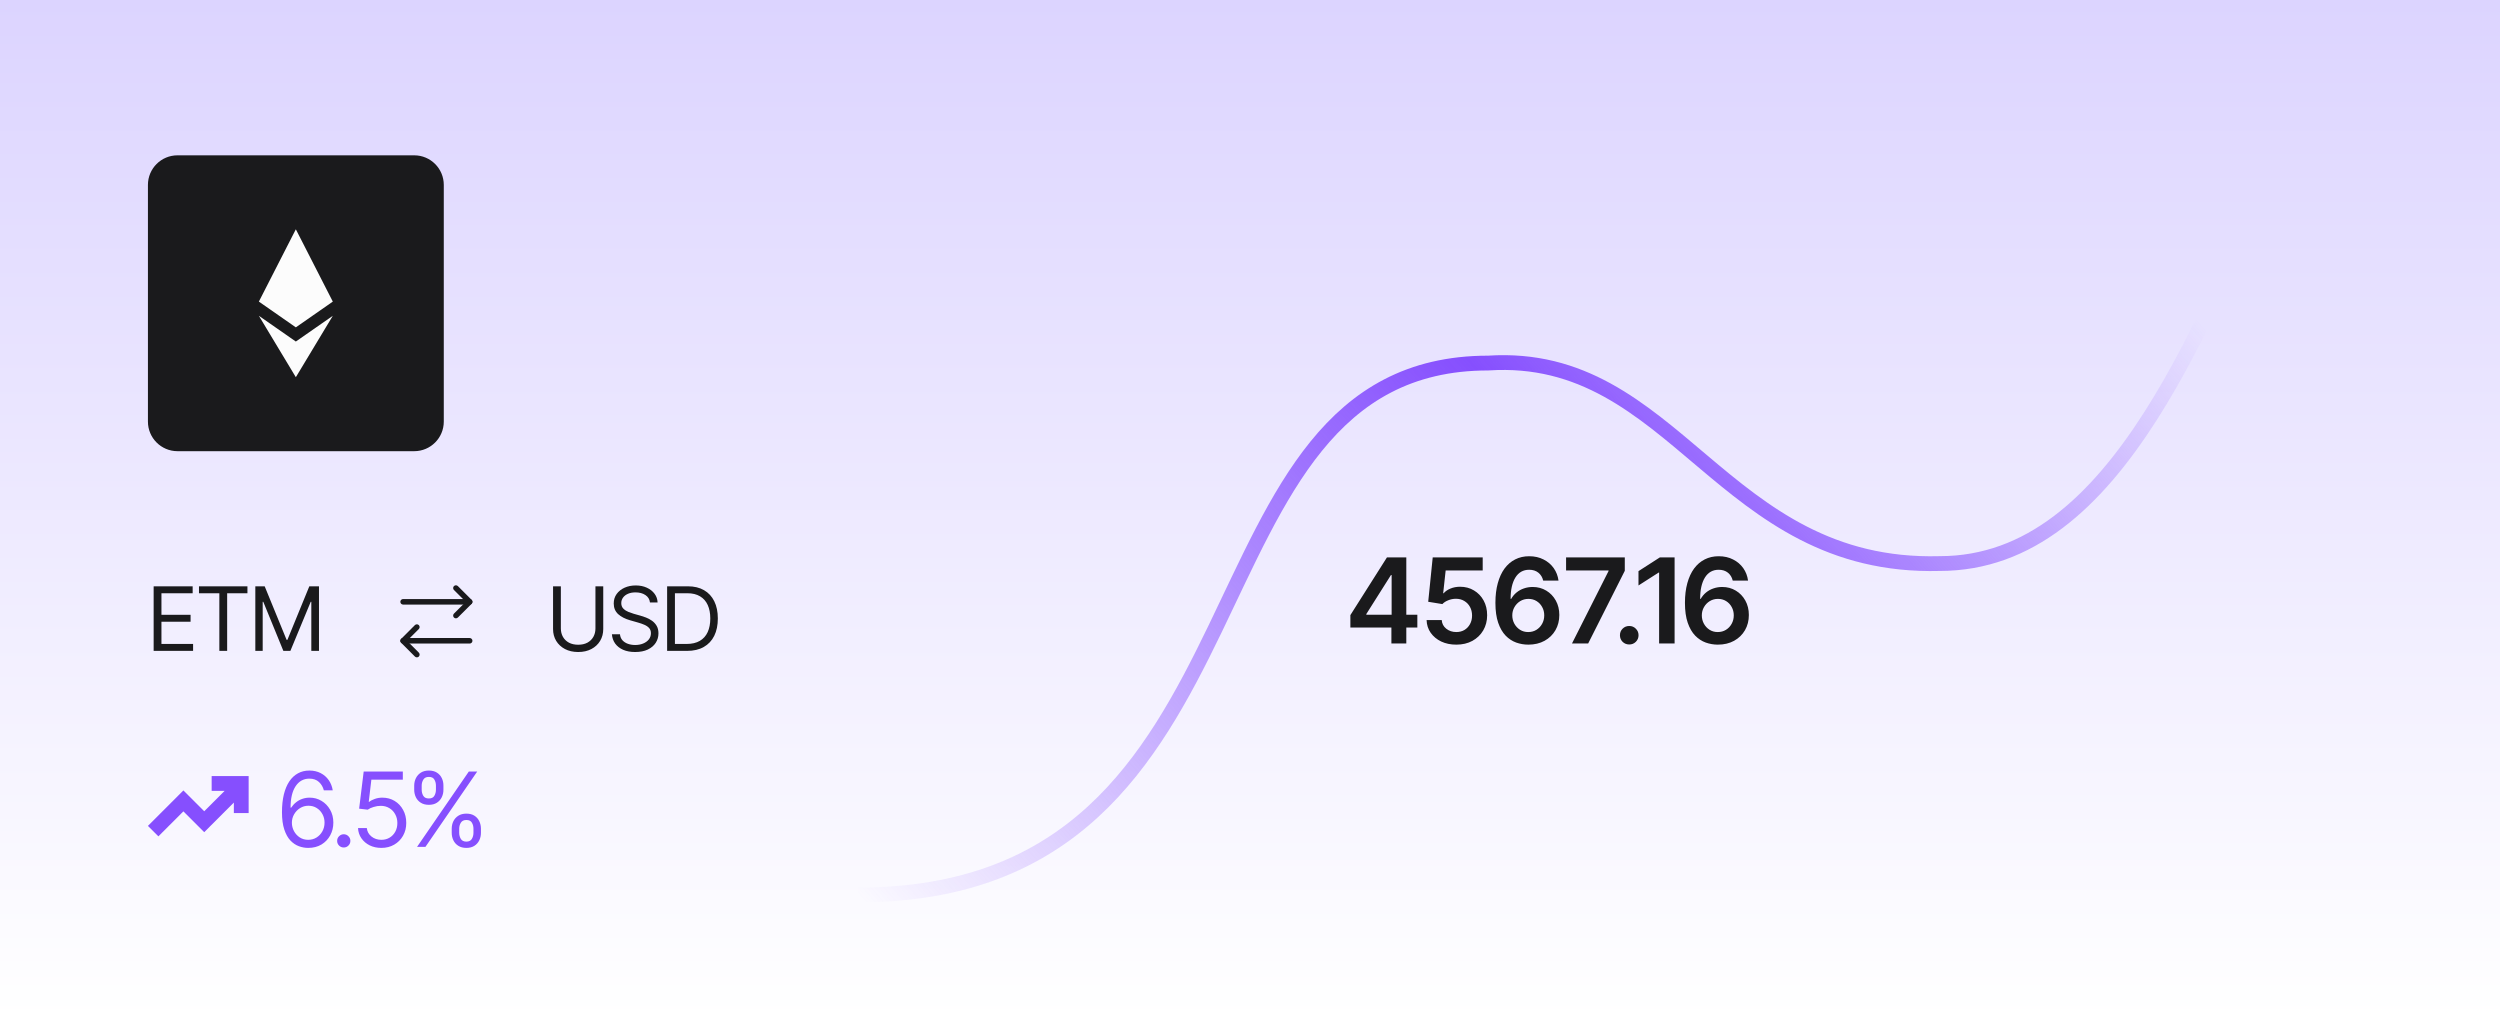
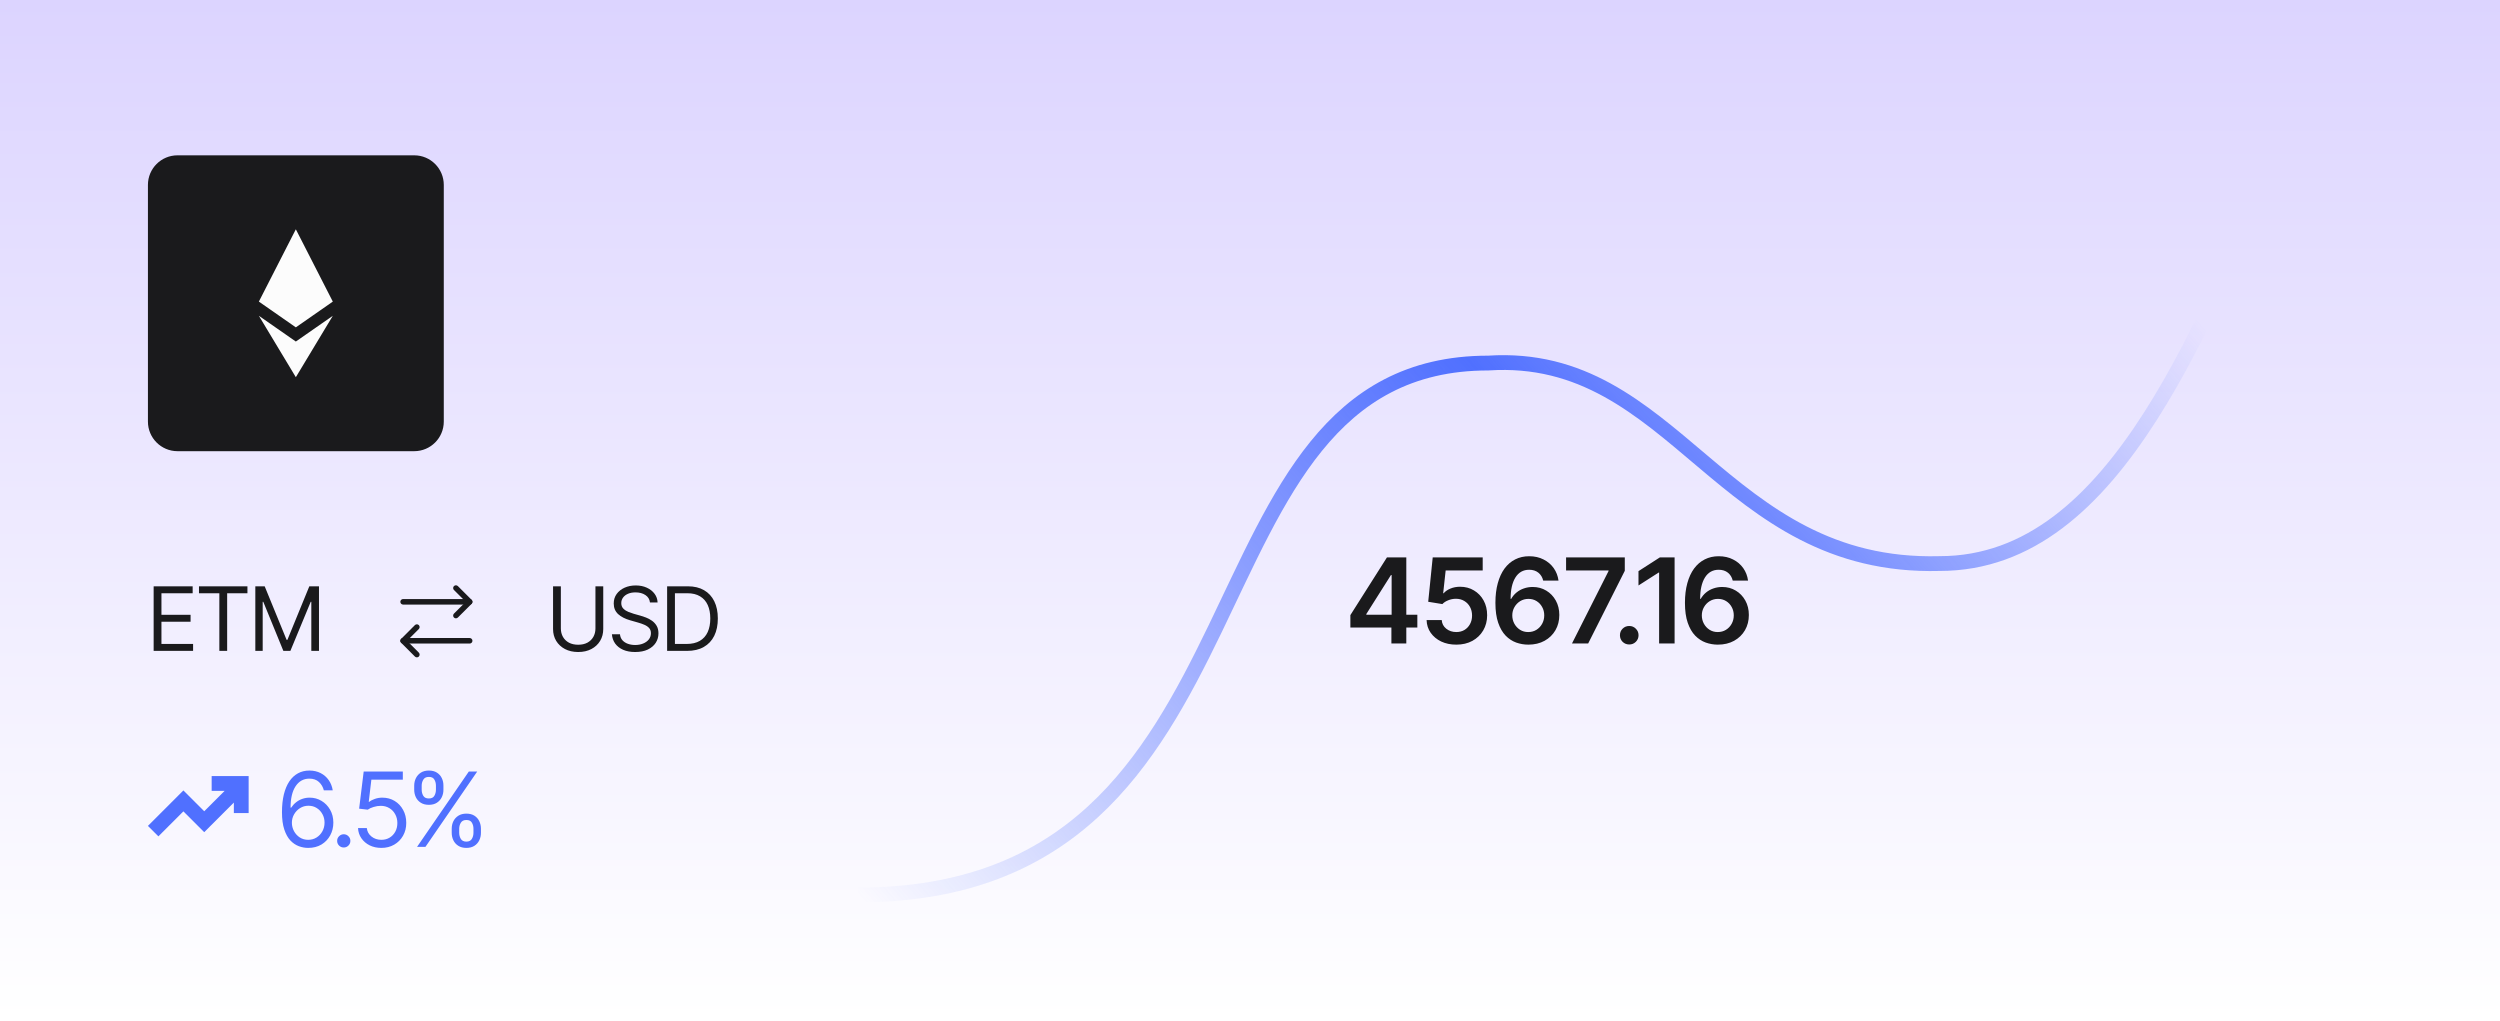
<svg xmlns="http://www.w3.org/2000/svg" width="338" height="138" viewBox="0 0 338 138" fill="none">
  <rect width="338" height="138" fill="url(#paint0_linear_931_10970)" />
  <rect x="20" y="21" width="40" height="40" rx="4" fill="#1A1A1C" />
  <path fill-rule="evenodd" clip-rule="evenodd" d="M39.998 31L39.998 31V31.001L44.995 40.775L44.996 40.776L39.998 44.258V44.258L39.998 44.259V44.259L39.998 44.259L39.998 44.259L39.997 44.258L35 40.776L35 40.776L35 40.776L35 40.775L39.997 31.001L39.998 31L39.998 31ZM39.998 50.996V50.998L35 42.696L39.997 46.176L39.998 46.175L44.998 42.694L39.998 50.996Z" fill="#FCFCFC" />
  <path d="M20.773 88V79.269H26.047V80.207H21.828V83.125H25.766V84.062H21.828V87.062H26.105V88H20.773ZM26.902 80.207V79.269H33.453V80.207H30.711V88H29.656V80.207H26.902ZM34.52 79.269H35.785L38.75 86.512H38.855L41.82 79.269H43.127V88H42.09V81.367H42.008L39.26 88H38.31L35.598 81.367H35.516V88H34.52V79.269Z" fill="#1A1A1C" />
  <path d="M61.639 83.6C61.544 83.6 61.449 83.565 61.374 83.49C61.229 83.345 61.229 83.105 61.374 82.96L62.969 81.365L61.374 79.77C61.229 79.625 61.229 79.385 61.374 79.24C61.519 79.095 61.759 79.095 61.904 79.24L63.764 81.1C63.834 81.17 63.874 81.265 63.874 81.365C63.874 81.465 63.834 81.56 63.764 81.63L61.904 83.49C61.829 83.56 61.734 83.6 61.639 83.6Z" fill="#1A1A1C" />
  <path d="M63.5 81.74H54.5C54.295 81.74 54.125 81.57 54.125 81.365C54.125 81.16 54.295 80.99 54.5 80.99H63.5C63.705 80.99 63.875 81.16 63.875 81.365C63.875 81.57 63.705 81.74 63.5 81.74Z" fill="#1A1A1C" />
  <path d="M56.36 88.875C56.265 88.875 56.17 88.84 56.095 88.765L54.235 86.905C54.165 86.835 54.125 86.74 54.125 86.64C54.125 86.54 54.165 86.445 54.235 86.375L56.095 84.515C56.24 84.37 56.48 84.37 56.625 84.515C56.77 84.66 56.77 84.9 56.625 85.045L55.03 86.64L56.625 88.235C56.77 88.38 56.77 88.62 56.625 88.765C56.555 88.84 56.46 88.875 56.36 88.875Z" fill="#1A1A1C" />
  <path d="M63.5 87.01H54.5C54.295 87.01 54.125 86.84 54.125 86.635C54.125 86.43 54.295 86.26 54.5 86.26H63.5C63.705 86.26 63.875 86.43 63.875 86.635C63.875 86.84 63.705 87.01 63.5 87.01Z" fill="#1A1A1C" />
  <path d="M80.504 79.269H81.559V85.047C81.559 85.644 81.418 86.178 81.137 86.647C80.859 87.111 80.467 87.478 79.959 87.748C79.451 88.018 78.856 88.152 78.172 88.152C77.488 88.152 76.891 88.018 76.379 87.748C75.871 87.478 75.477 87.111 75.195 86.647C74.914 86.178 74.773 85.644 74.773 85.047V79.269H75.828V84.965C75.828 85.391 75.922 85.769 76.109 86.102C76.297 86.434 76.566 86.695 76.918 86.887C77.269 87.074 77.688 87.168 78.172 87.168C78.656 87.168 79.072 87.074 79.42 86.887C79.768 86.695 80.035 86.434 80.223 86.102C80.41 85.769 80.504 85.391 80.504 84.965V79.269ZM85.871 88.152C85.246 88.152 84.705 88.053 84.248 87.853C83.791 87.65 83.432 87.369 83.17 87.01C82.912 86.647 82.766 86.227 82.731 85.75H83.82C83.852 86.078 83.963 86.35 84.154 86.564C84.35 86.779 84.598 86.939 84.898 87.045C85.199 87.15 85.523 87.203 85.871 87.203C86.273 87.203 86.635 87.137 86.955 87.004C87.279 86.871 87.535 86.686 87.723 86.447C87.91 86.209 88.004 85.93 88.004 85.609C88.004 85.32 87.922 85.086 87.758 84.906C87.594 84.727 87.379 84.58 87.113 84.467C86.852 84.353 86.566 84.254 86.258 84.168L85.191 83.863C84.508 83.668 83.967 83.389 83.568 83.025C83.174 82.658 82.977 82.18 82.977 81.59C82.977 81.102 83.107 80.676 83.369 80.312C83.635 79.945 83.992 79.66 84.441 79.457C84.894 79.254 85.398 79.152 85.953 79.152C86.516 79.152 87.016 79.254 87.453 79.457C87.891 79.656 88.238 79.93 88.496 80.277C88.754 80.621 88.891 81.012 88.906 81.449H87.875C87.824 81.019 87.617 80.686 87.254 80.447C86.894 80.209 86.449 80.09 85.918 80.09C85.535 80.09 85.199 80.152 84.91 80.277C84.621 80.402 84.397 80.574 84.236 80.793C84.076 81.012 83.996 81.262 83.996 81.543C83.996 81.852 84.092 82.102 84.283 82.293C84.475 82.481 84.701 82.627 84.963 82.732C85.228 82.838 85.469 82.922 85.684 82.984L86.562 83.231C86.789 83.293 87.041 83.377 87.318 83.482C87.6 83.588 87.869 83.731 88.127 83.91C88.389 84.09 88.603 84.32 88.772 84.602C88.939 84.879 89.023 85.223 89.023 85.633C89.023 86.102 88.9 86.527 88.654 86.91C88.408 87.289 88.051 87.592 87.582 87.818C87.113 88.041 86.543 88.152 85.871 88.152ZM92.891 88H90.793V87.062H92.82C93.543 87.062 94.141 86.924 94.613 86.647C95.09 86.369 95.445 85.973 95.68 85.457C95.914 84.941 96.031 84.328 96.031 83.617C96.031 82.914 95.916 82.309 95.686 81.801C95.455 81.289 95.109 80.897 94.648 80.623C94.191 80.346 93.621 80.207 92.938 80.207H90.746V79.269H93.008C93.856 79.269 94.58 79.443 95.182 79.791C95.787 80.139 96.25 80.639 96.57 81.291C96.891 81.939 97.051 82.715 97.051 83.617C97.051 84.527 96.889 85.311 96.564 85.967C96.24 86.619 95.768 87.121 95.147 87.473C94.529 87.824 93.777 88 92.891 88ZM91.25 79.269V88H90.195V79.269H91.25Z" fill="#1A1A1C" />
  <path d="M182.57 84.844V83.164L187.516 75.359H188.906V77.75H188.055L184.727 83.016V83.109H191.625V84.844H182.57ZM188.117 87V84.336L188.148 83.578V75.359H190.133V87H188.117ZM196.891 87.156C196.13 87.156 195.451 87.016 194.852 86.734C194.258 86.448 193.784 86.055 193.43 85.555C193.081 85.055 192.896 84.482 192.875 83.836H194.922C194.953 84.31 195.156 84.698 195.531 85C195.911 85.302 196.365 85.453 196.891 85.453C197.307 85.453 197.674 85.359 197.992 85.172C198.31 84.979 198.56 84.716 198.742 84.383C198.93 84.044 199.023 83.659 199.023 83.227C199.023 82.784 198.93 82.393 198.742 82.055C198.555 81.711 198.297 81.443 197.969 81.25C197.641 81.052 197.263 80.953 196.836 80.953C196.482 80.953 196.138 81.021 195.805 81.156C195.471 81.287 195.206 81.458 195.008 81.672L193.094 81.359L193.703 75.359H200.461V77.125H195.453L195.117 80.211H195.18C195.398 79.951 195.703 79.74 196.094 79.578C196.49 79.412 196.924 79.328 197.398 79.328C198.107 79.328 198.734 79.495 199.281 79.828C199.833 80.156 200.268 80.609 200.586 81.188C200.904 81.766 201.062 82.43 201.062 83.18C201.062 83.945 200.885 84.63 200.531 85.234C200.177 85.833 199.688 86.305 199.062 86.648C198.438 86.987 197.714 87.156 196.891 87.156ZM206.625 87.156C206.068 87.156 205.523 87.062 204.992 86.875C204.461 86.682 203.984 86.37 203.562 85.938C203.141 85.5 202.805 84.919 202.555 84.195C202.305 83.471 202.18 82.576 202.18 81.508C202.18 80.513 202.286 79.628 202.5 78.852C202.714 78.07 203.018 77.409 203.414 76.867C203.815 76.326 204.294 75.914 204.852 75.633C205.414 75.346 206.044 75.203 206.742 75.203C207.477 75.203 208.125 75.349 208.688 75.641C209.255 75.927 209.714 76.318 210.062 76.812C210.411 77.307 210.628 77.87 210.711 78.5H208.641C208.536 78.052 208.32 77.695 207.992 77.43C207.664 77.164 207.247 77.031 206.742 77.031C205.94 77.031 205.32 77.38 204.883 78.078C204.451 78.776 204.234 79.74 204.234 80.969H204.312C204.5 80.635 204.74 80.349 205.031 80.109C205.328 79.865 205.661 79.68 206.031 79.555C206.406 79.424 206.802 79.359 207.219 79.359C207.901 79.359 208.513 79.523 209.055 79.852C209.596 80.174 210.026 80.622 210.344 81.195C210.661 81.763 210.82 82.414 210.82 83.148C210.82 83.914 210.646 84.599 210.297 85.203C209.948 85.807 209.458 86.284 208.828 86.633C208.198 86.982 207.464 87.156 206.625 87.156ZM206.609 85.453C207.026 85.453 207.396 85.354 207.719 85.156C208.047 84.953 208.305 84.682 208.492 84.344C208.685 84 208.781 83.617 208.781 83.195C208.781 82.779 208.688 82.404 208.5 82.07C208.318 81.732 208.065 81.463 207.742 81.266C207.424 81.068 207.057 80.969 206.641 80.969C206.234 80.969 205.865 81.07 205.531 81.273C205.203 81.477 204.943 81.747 204.75 82.086C204.557 82.424 204.461 82.797 204.461 83.203C204.461 83.609 204.555 83.984 204.742 84.328C204.93 84.667 205.185 84.94 205.508 85.148C205.831 85.352 206.198 85.453 206.609 85.453ZM212.531 87L217.477 77.203V77.125H211.734V75.359H219.672V77.172L214.719 87H212.531ZM220.273 87.133C219.919 87.133 219.62 87.013 219.375 86.773C219.135 86.529 219.016 86.232 219.016 85.883C219.016 85.534 219.135 85.24 219.375 85C219.62 84.755 219.919 84.633 220.273 84.633C220.628 84.633 220.924 84.755 221.164 85C221.409 85.24 221.531 85.534 221.531 85.883C221.531 86.232 221.409 86.529 221.164 86.773C220.924 87.013 220.628 87.133 220.273 87.133ZM226.406 75.359V87H224.312V77.414H224.242L221.523 79.156V77.219L224.414 75.359H226.406ZM232.25 87.156C231.693 87.156 231.148 87.062 230.617 86.875C230.086 86.682 229.609 86.37 229.188 85.938C228.766 85.5 228.43 84.919 228.18 84.195C227.93 83.471 227.805 82.576 227.805 81.508C227.805 80.513 227.911 79.628 228.125 78.852C228.339 78.07 228.643 77.409 229.039 76.867C229.44 76.326 229.919 75.914 230.477 75.633C231.039 75.346 231.669 75.203 232.367 75.203C233.102 75.203 233.75 75.349 234.312 75.641C234.88 75.927 235.339 76.318 235.688 76.812C236.036 77.307 236.253 77.87 236.336 78.5H234.266C234.161 78.052 233.945 77.695 233.617 77.43C233.289 77.164 232.872 77.031 232.367 77.031C231.565 77.031 230.945 77.38 230.508 78.078C230.076 78.776 229.859 79.74 229.859 80.969H229.938C230.125 80.635 230.365 80.349 230.656 80.109C230.953 79.865 231.286 79.68 231.656 79.555C232.031 79.424 232.427 79.359 232.844 79.359C233.526 79.359 234.138 79.523 234.68 79.852C235.221 80.174 235.651 80.622 235.969 81.195C236.286 81.763 236.445 82.414 236.445 83.148C236.445 83.914 236.271 84.599 235.922 85.203C235.573 85.807 235.083 86.284 234.453 86.633C233.823 86.982 233.089 87.156 232.25 87.156ZM232.234 85.453C232.651 85.453 233.021 85.354 233.344 85.156C233.672 84.953 233.93 84.682 234.117 84.344C234.31 84 234.406 83.617 234.406 83.195C234.406 82.779 234.312 82.404 234.125 82.07C233.943 81.732 233.69 81.463 233.367 81.266C233.049 81.068 232.682 80.969 232.266 80.969C231.859 80.969 231.49 81.07 231.156 81.273C230.828 81.477 230.568 81.747 230.375 82.086C230.182 82.424 230.086 82.797 230.086 83.203C230.086 83.609 230.18 83.984 230.367 84.328C230.555 84.667 230.81 84.94 231.133 85.148C231.456 85.352 231.823 85.453 232.234 85.453Z" fill="#1A1A1C" />
-   <path fill-rule="evenodd" clip-rule="evenodd" d="M30.37 106.924H28.616V104.924H32.616H33.616V105.924V109.924H31.616V108.506L28.318 111.804L27.611 112.511L26.904 111.804L24.794 109.695L21.414 113.075L20 111.661L24.087 107.574L24.794 106.866L25.502 107.574L27.611 109.683L30.37 106.924Z" fill="#864FFE" />
-   <path d="M41.664 114.637C41.249 114.637 40.832 114.562 40.413 114.411C39.994 114.256 39.611 113.999 39.265 113.639C38.923 113.274 38.647 112.78 38.438 112.155C38.228 111.531 38.123 110.749 38.123 109.811C38.123 108.908 38.207 108.108 38.376 107.411C38.549 106.714 38.795 106.126 39.114 105.647C39.438 105.164 39.828 104.8 40.283 104.554C40.739 104.303 41.254 104.178 41.828 104.178C42.398 104.178 42.904 104.292 43.346 104.52C43.792 104.747 44.157 105.064 44.44 105.47C44.722 105.871 44.904 106.333 44.986 106.857H43.783C43.669 106.402 43.448 106.023 43.12 105.723C42.797 105.422 42.366 105.271 41.828 105.271C41.04 105.271 40.418 105.616 39.962 106.304C39.511 106.987 39.285 107.951 39.285 109.195H39.367C39.554 108.913 39.775 108.671 40.03 108.471C40.285 108.266 40.568 108.111 40.878 108.006C41.188 107.896 41.518 107.842 41.869 107.842C42.453 107.842 42.986 107.988 43.469 108.279C43.952 108.566 44.339 108.965 44.631 109.476C44.922 109.981 45.068 110.562 45.068 111.219C45.068 111.848 44.927 112.422 44.645 112.941C44.367 113.456 43.972 113.869 43.462 114.179C42.952 114.484 42.352 114.637 41.664 114.637ZM41.664 113.543C42.083 113.543 42.459 113.44 42.792 113.235C43.125 113.026 43.389 112.745 43.585 112.395C43.781 112.039 43.879 111.647 43.879 111.219C43.879 110.795 43.783 110.412 43.592 110.07C43.405 109.724 43.148 109.448 42.819 109.243C42.496 109.038 42.124 108.936 41.705 108.936C41.286 108.936 40.905 109.043 40.563 109.257C40.226 109.471 39.957 109.754 39.757 110.104C39.561 110.451 39.463 110.827 39.463 111.232C39.463 111.638 39.559 112.019 39.75 112.374C39.941 112.725 40.201 113.007 40.529 113.222C40.862 113.436 41.24 113.543 41.664 113.543ZM46.477 114.582C46.231 114.582 46.019 114.495 45.841 114.322C45.668 114.145 45.581 113.933 45.581 113.687C45.581 113.44 45.668 113.231 45.841 113.058C46.019 112.88 46.231 112.791 46.477 112.791C46.723 112.791 46.933 112.88 47.106 113.058C47.283 113.231 47.372 113.44 47.372 113.687C47.372 113.933 47.283 114.145 47.106 114.322C46.933 114.495 46.723 114.582 46.477 114.582ZM51.563 114.637C50.98 114.637 50.453 114.523 49.984 114.295C49.519 114.062 49.145 113.743 48.863 113.338C48.58 112.932 48.428 112.472 48.405 111.957H49.594C49.64 112.413 49.847 112.791 50.216 113.092C50.59 113.393 51.039 113.543 51.563 113.543C51.982 113.543 52.354 113.445 52.677 113.249C53.001 113.053 53.256 112.784 53.443 112.442C53.63 112.101 53.723 111.711 53.723 111.273C53.723 110.831 53.625 110.435 53.429 110.084C53.238 109.733 52.974 109.457 52.636 109.257C52.299 109.052 51.914 108.949 51.481 108.949C51.167 108.949 50.845 108.999 50.517 109.1C50.194 109.195 49.927 109.318 49.717 109.469L48.555 109.332L49.17 104.314H54.462V105.408H50.209L49.854 108.416H49.909C50.118 108.247 50.38 108.111 50.695 108.006C51.009 107.896 51.34 107.842 51.686 107.842C52.31 107.842 52.866 107.99 53.354 108.286C53.842 108.582 54.224 108.988 54.502 109.503C54.785 110.013 54.926 110.599 54.926 111.26C54.926 111.907 54.781 112.486 54.489 112.996C54.197 113.507 53.798 113.908 53.292 114.199C52.787 114.491 52.21 114.637 51.563 114.637ZM61.072 112.586V112.053C61.072 111.679 61.147 111.337 61.298 111.027C61.453 110.717 61.678 110.469 61.974 110.282C62.271 110.095 62.631 110.002 63.054 110.002C63.487 110.002 63.85 110.095 64.141 110.282C64.433 110.469 64.652 110.717 64.798 111.027C64.948 111.337 65.023 111.679 65.023 112.053V112.586C65.023 112.96 64.948 113.301 64.798 113.611C64.647 113.921 64.426 114.17 64.135 114.356C63.843 114.543 63.483 114.637 63.054 114.637C62.626 114.637 62.264 114.543 61.968 114.356C61.671 114.17 61.448 113.921 61.298 113.611C61.147 113.301 61.072 112.96 61.072 112.586ZM62.084 112.053V112.586C62.084 112.896 62.157 113.174 62.303 113.42C62.448 113.661 62.699 113.785 63.054 113.789C63.405 113.785 63.651 113.661 63.793 113.42C63.939 113.174 64.012 112.896 64.012 112.586V112.053C64.012 111.743 63.941 111.467 63.8 111.226C63.663 110.984 63.415 110.863 63.054 110.863C62.708 110.863 62.46 110.984 62.309 111.226C62.159 111.467 62.084 111.743 62.084 112.053ZM56 106.762V106.229C56 105.855 56.077 105.513 56.232 105.203C56.387 104.893 56.611 104.645 56.902 104.458C57.198 104.271 57.558 104.178 57.982 104.178C58.415 104.178 58.778 104.271 59.069 104.458C59.365 104.645 59.586 104.893 59.732 105.203C59.883 105.513 59.956 105.855 59.951 106.229V106.762C59.956 107.131 59.88 107.473 59.725 107.787C59.575 108.097 59.354 108.345 59.062 108.532C58.771 108.719 58.411 108.812 57.982 108.812C57.554 108.812 57.192 108.719 56.895 108.532C56.599 108.345 56.376 108.097 56.225 107.787C56.075 107.473 56 107.131 56 106.762ZM57.012 106.229V106.762C57.012 107.072 57.084 107.35 57.23 107.596C57.376 107.837 57.627 107.956 57.982 107.951C58.333 107.956 58.579 107.837 58.721 107.596C58.866 107.35 58.939 107.072 58.939 106.762V106.229C58.939 105.919 58.869 105.643 58.727 105.401C58.591 105.155 58.342 105.035 57.982 105.039C57.636 105.035 57.388 105.155 57.237 105.401C57.087 105.643 57.012 105.919 57.012 106.229ZM56.383 114.5L63.383 104.314H64.517L57.517 114.5H56.383Z" fill="#864FFE" />
+   <path fill-rule="evenodd" clip-rule="evenodd" d="M30.37 106.924H28.616V104.924H32.616H33.616V105.924V109.924H31.616V108.506L28.318 111.804L27.611 112.511L26.904 111.804L24.794 109.695L21.414 113.075L20 111.661L24.087 107.574L24.794 106.866L25.502 107.574L27.611 109.683L30.37 106.924Z" fill="#5070ff" />
+   <path d="M41.664 114.637C41.249 114.637 40.832 114.562 40.413 114.411C39.994 114.256 39.611 113.999 39.265 113.639C38.923 113.274 38.647 112.78 38.438 112.155C38.228 111.531 38.123 110.749 38.123 109.811C38.123 108.908 38.207 108.108 38.376 107.411C38.549 106.714 38.795 106.126 39.114 105.647C39.438 105.164 39.828 104.8 40.283 104.554C40.739 104.303 41.254 104.178 41.828 104.178C42.398 104.178 42.904 104.292 43.346 104.52C43.792 104.747 44.157 105.064 44.44 105.47C44.722 105.871 44.904 106.333 44.986 106.857H43.783C43.669 106.402 43.448 106.023 43.12 105.723C42.797 105.422 42.366 105.271 41.828 105.271C41.04 105.271 40.418 105.616 39.962 106.304C39.511 106.987 39.285 107.951 39.285 109.195H39.367C39.554 108.913 39.775 108.671 40.03 108.471C40.285 108.266 40.568 108.111 40.878 108.006C41.188 107.896 41.518 107.842 41.869 107.842C42.453 107.842 42.986 107.988 43.469 108.279C43.952 108.566 44.339 108.965 44.631 109.476C44.922 109.981 45.068 110.562 45.068 111.219C45.068 111.848 44.927 112.422 44.645 112.941C44.367 113.456 43.972 113.869 43.462 114.179C42.952 114.484 42.352 114.637 41.664 114.637ZM41.664 113.543C42.083 113.543 42.459 113.44 42.792 113.235C43.125 113.026 43.389 112.745 43.585 112.395C43.781 112.039 43.879 111.647 43.879 111.219C43.879 110.795 43.783 110.412 43.592 110.07C43.405 109.724 43.148 109.448 42.819 109.243C42.496 109.038 42.124 108.936 41.705 108.936C41.286 108.936 40.905 109.043 40.563 109.257C40.226 109.471 39.957 109.754 39.757 110.104C39.561 110.451 39.463 110.827 39.463 111.232C39.463 111.638 39.559 112.019 39.75 112.374C39.941 112.725 40.201 113.007 40.529 113.222C40.862 113.436 41.24 113.543 41.664 113.543ZM46.477 114.582C46.231 114.582 46.019 114.495 45.841 114.322C45.668 114.145 45.581 113.933 45.581 113.687C45.581 113.44 45.668 113.231 45.841 113.058C46.019 112.88 46.231 112.791 46.477 112.791C46.723 112.791 46.933 112.88 47.106 113.058C47.283 113.231 47.372 113.44 47.372 113.687C47.372 113.933 47.283 114.145 47.106 114.322C46.933 114.495 46.723 114.582 46.477 114.582ZM51.563 114.637C50.98 114.637 50.453 114.523 49.984 114.295C49.519 114.062 49.145 113.743 48.863 113.338C48.58 112.932 48.428 112.472 48.405 111.957H49.594C49.64 112.413 49.847 112.791 50.216 113.092C50.59 113.393 51.039 113.543 51.563 113.543C51.982 113.543 52.354 113.445 52.677 113.249C53.001 113.053 53.256 112.784 53.443 112.442C53.63 112.101 53.723 111.711 53.723 111.273C53.723 110.831 53.625 110.435 53.429 110.084C53.238 109.733 52.974 109.457 52.636 109.257C52.299 109.052 51.914 108.949 51.481 108.949C51.167 108.949 50.845 108.999 50.517 109.1C50.194 109.195 49.927 109.318 49.717 109.469L48.555 109.332L49.17 104.314H54.462V105.408H50.209L49.854 108.416H49.909C50.118 108.247 50.38 108.111 50.695 108.006C51.009 107.896 51.34 107.842 51.686 107.842C52.31 107.842 52.866 107.99 53.354 108.286C53.842 108.582 54.224 108.988 54.502 109.503C54.785 110.013 54.926 110.599 54.926 111.26C54.926 111.907 54.781 112.486 54.489 112.996C54.197 113.507 53.798 113.908 53.292 114.199C52.787 114.491 52.21 114.637 51.563 114.637ZM61.072 112.586V112.053C61.072 111.679 61.147 111.337 61.298 111.027C61.453 110.717 61.678 110.469 61.974 110.282C62.271 110.095 62.631 110.002 63.054 110.002C63.487 110.002 63.85 110.095 64.141 110.282C64.433 110.469 64.652 110.717 64.798 111.027C64.948 111.337 65.023 111.679 65.023 112.053V112.586C65.023 112.96 64.948 113.301 64.798 113.611C64.647 113.921 64.426 114.17 64.135 114.356C63.843 114.543 63.483 114.637 63.054 114.637C62.626 114.637 62.264 114.543 61.968 114.356C61.671 114.17 61.448 113.921 61.298 113.611C61.147 113.301 61.072 112.96 61.072 112.586ZM62.084 112.053V112.586C62.084 112.896 62.157 113.174 62.303 113.42C62.448 113.661 62.699 113.785 63.054 113.789C63.405 113.785 63.651 113.661 63.793 113.42C63.939 113.174 64.012 112.896 64.012 112.586V112.053C64.012 111.743 63.941 111.467 63.8 111.226C63.663 110.984 63.415 110.863 63.054 110.863C62.708 110.863 62.46 110.984 62.309 111.226C62.159 111.467 62.084 111.743 62.084 112.053ZM56 106.762V106.229C56 105.855 56.077 105.513 56.232 105.203C56.387 104.893 56.611 104.645 56.902 104.458C57.198 104.271 57.558 104.178 57.982 104.178C58.415 104.178 58.778 104.271 59.069 104.458C59.365 104.645 59.586 104.893 59.732 105.203C59.883 105.513 59.956 105.855 59.951 106.229V106.762C59.956 107.131 59.88 107.473 59.725 107.787C59.575 108.097 59.354 108.345 59.062 108.532C58.771 108.719 58.411 108.812 57.982 108.812C57.554 108.812 57.192 108.719 56.895 108.532C56.599 108.345 56.376 108.097 56.225 107.787C56.075 107.473 56 107.131 56 106.762ZM57.012 106.229V106.762C57.012 107.072 57.084 107.35 57.23 107.596C57.376 107.837 57.627 107.956 57.982 107.951C58.333 107.956 58.579 107.837 58.721 107.596C58.866 107.35 58.939 107.072 58.939 106.762V106.229C58.939 105.919 58.869 105.643 58.727 105.401C58.591 105.155 58.342 105.035 57.982 105.039C57.636 105.035 57.388 105.155 57.237 105.401C57.087 105.643 57.012 105.919 57.012 106.229ZM56.383 114.5L63.383 104.314H64.517L57.517 114.5H56.383Z" fill="#5070ff" />
  <path d="M310 17C297.913 43 286.515 76.192 262.256 76.192C232.65 76.989 226.598 47.425 201.215 49.085C158.305 49.085 174.019 121 116 121" stroke="url(#paint1_linear_931_10970)" stroke-width="2" />
  <defs>
    <linearGradient id="paint0_linear_931_10970" x1="169" y1="0" x2="169" y2="138" gradientUnits="userSpaceOnUse">
      <stop stop-color="#DCD4FF" />
      <stop offset="1" stop-color="white" />
    </linearGradient>
    <linearGradient id="paint1_linear_931_10970" x1="310" y1="17" x2="147.359" y2="157.341" gradientUnits="userSpaceOnUse">
-       <stop offset="0.125" stop-color="#864FFE" stop-opacity="0" />
-       <stop offset="0.489" stop-color="#864FFE" />
-       <stop offset="1" stop-color="#864FFE" stop-opacity="0" />
+       <stop offset="0.125" stop-color="#5070ff" stop-opacity="0" />
+       <stop offset="0.489" stop-color="#5070ff" />
+       <stop offset="1" stop-color="#5070ff" stop-opacity="0" />
    </linearGradient>
  </defs>
</svg>
